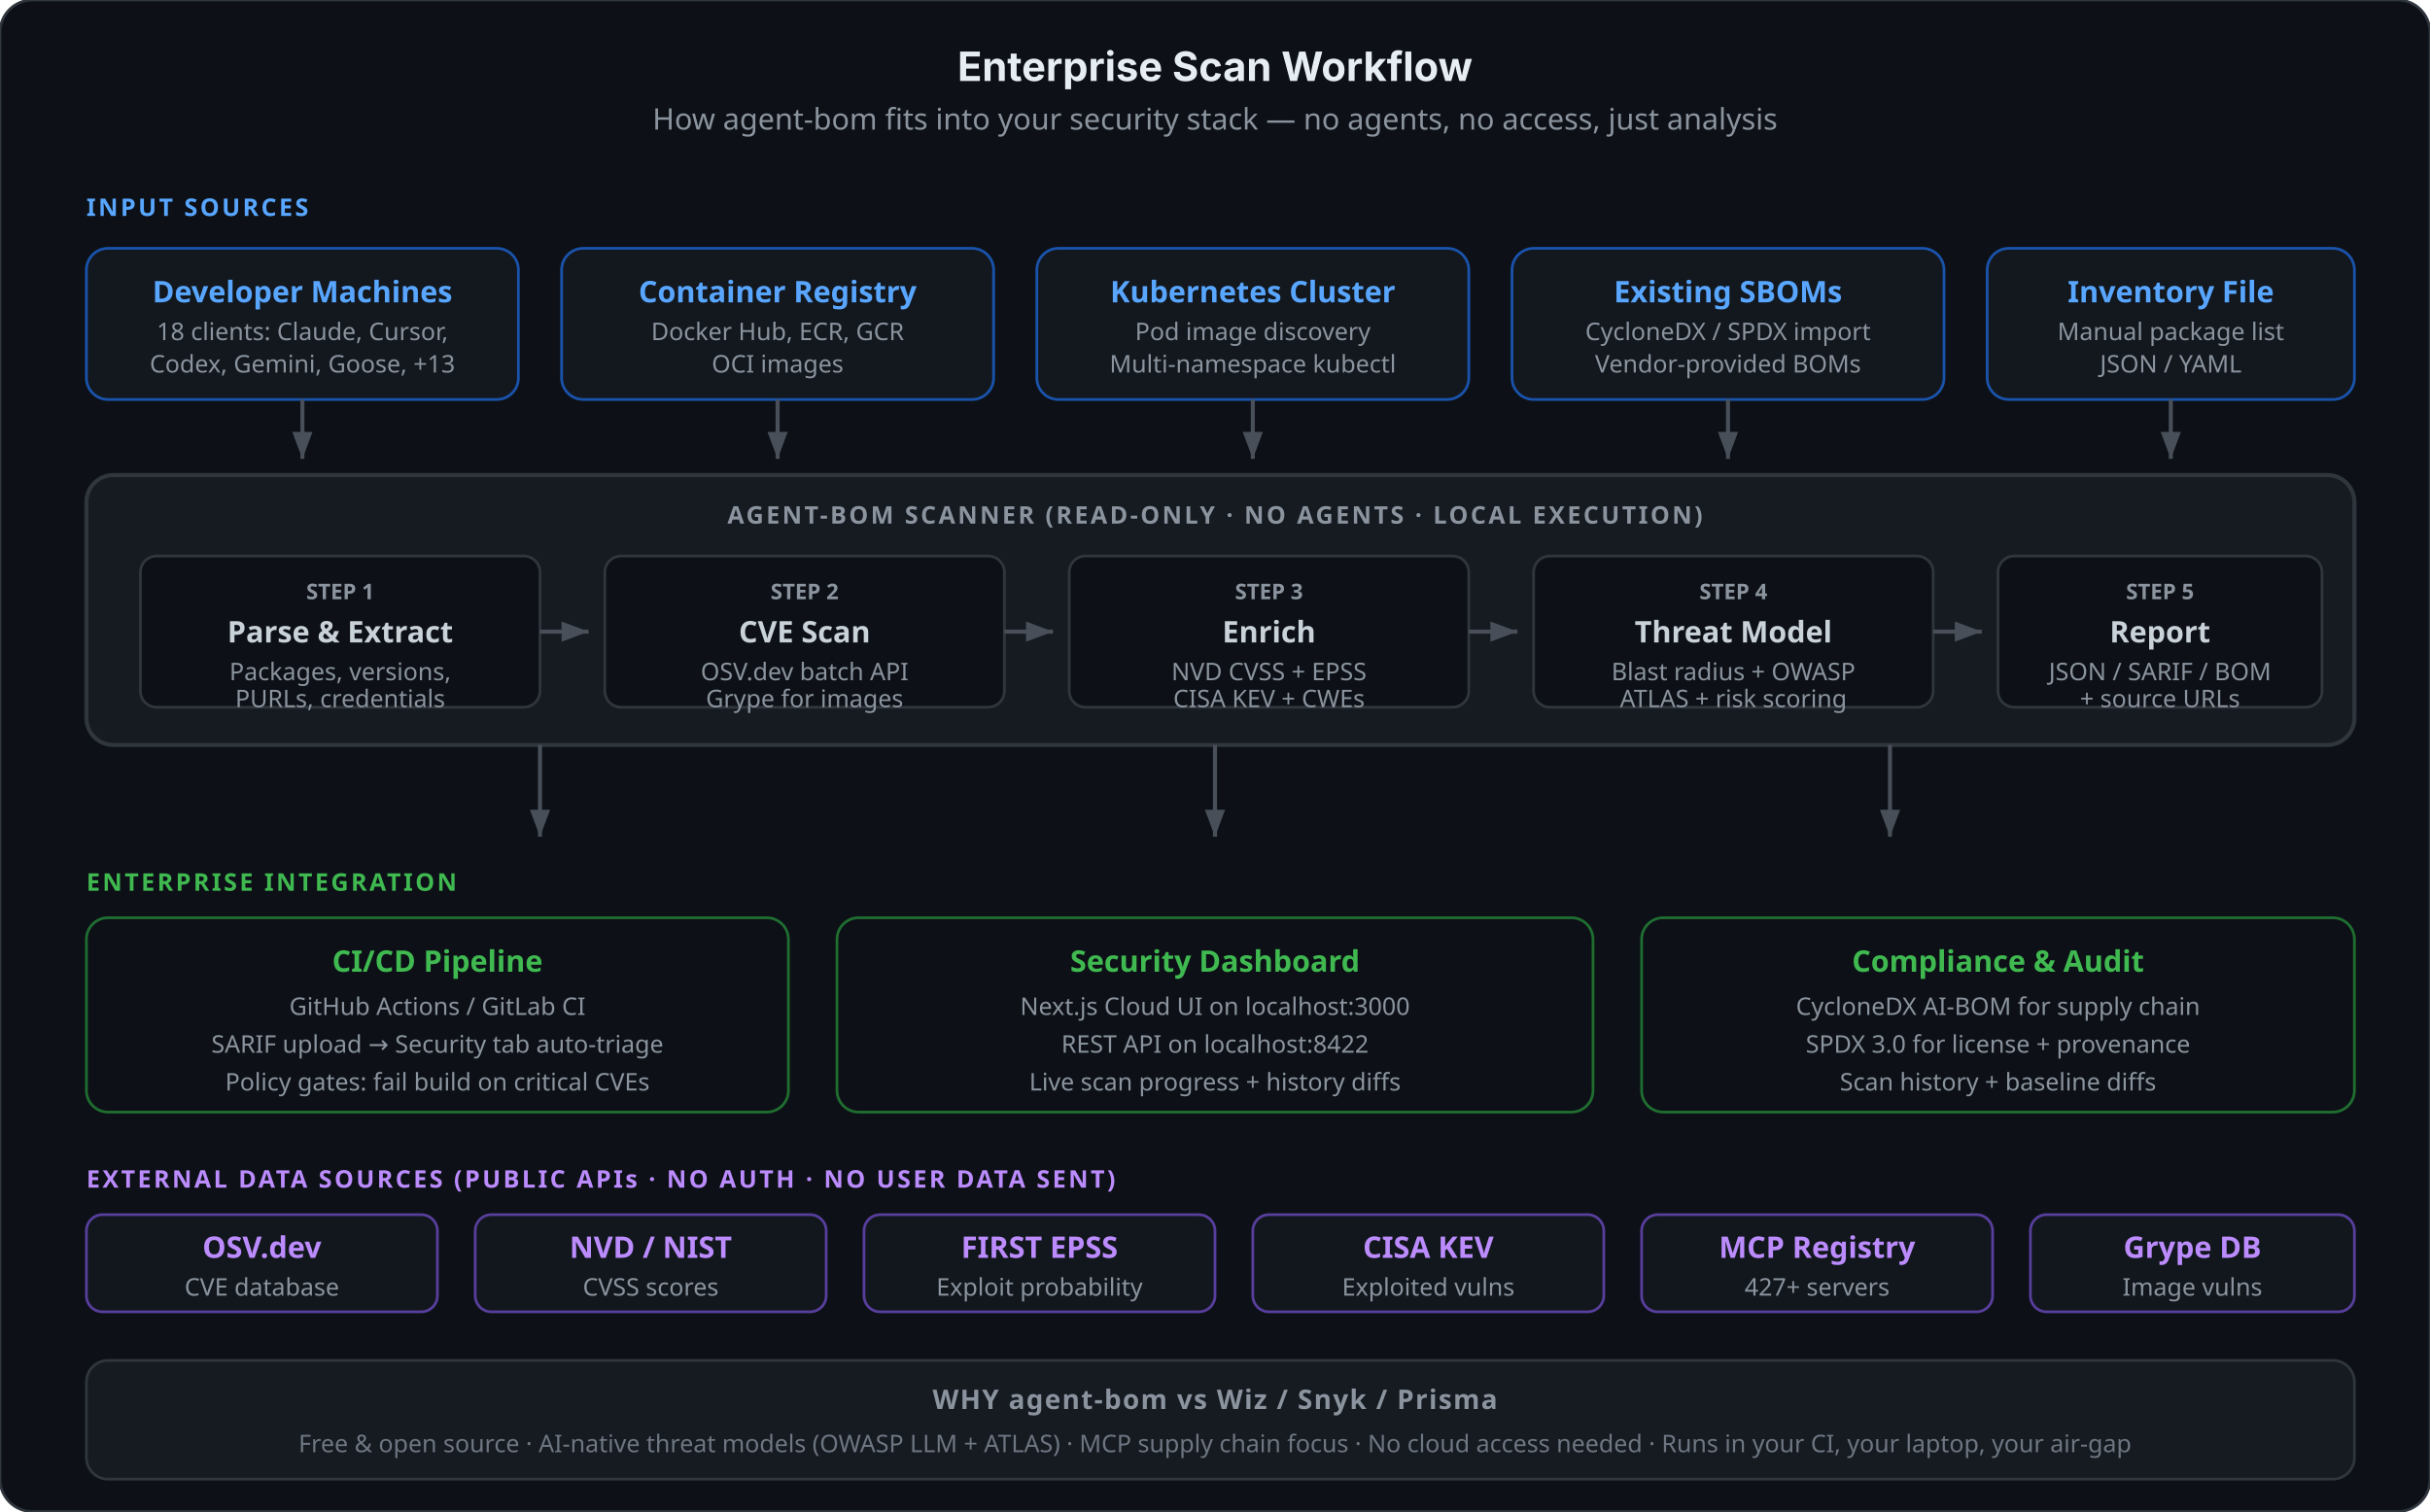
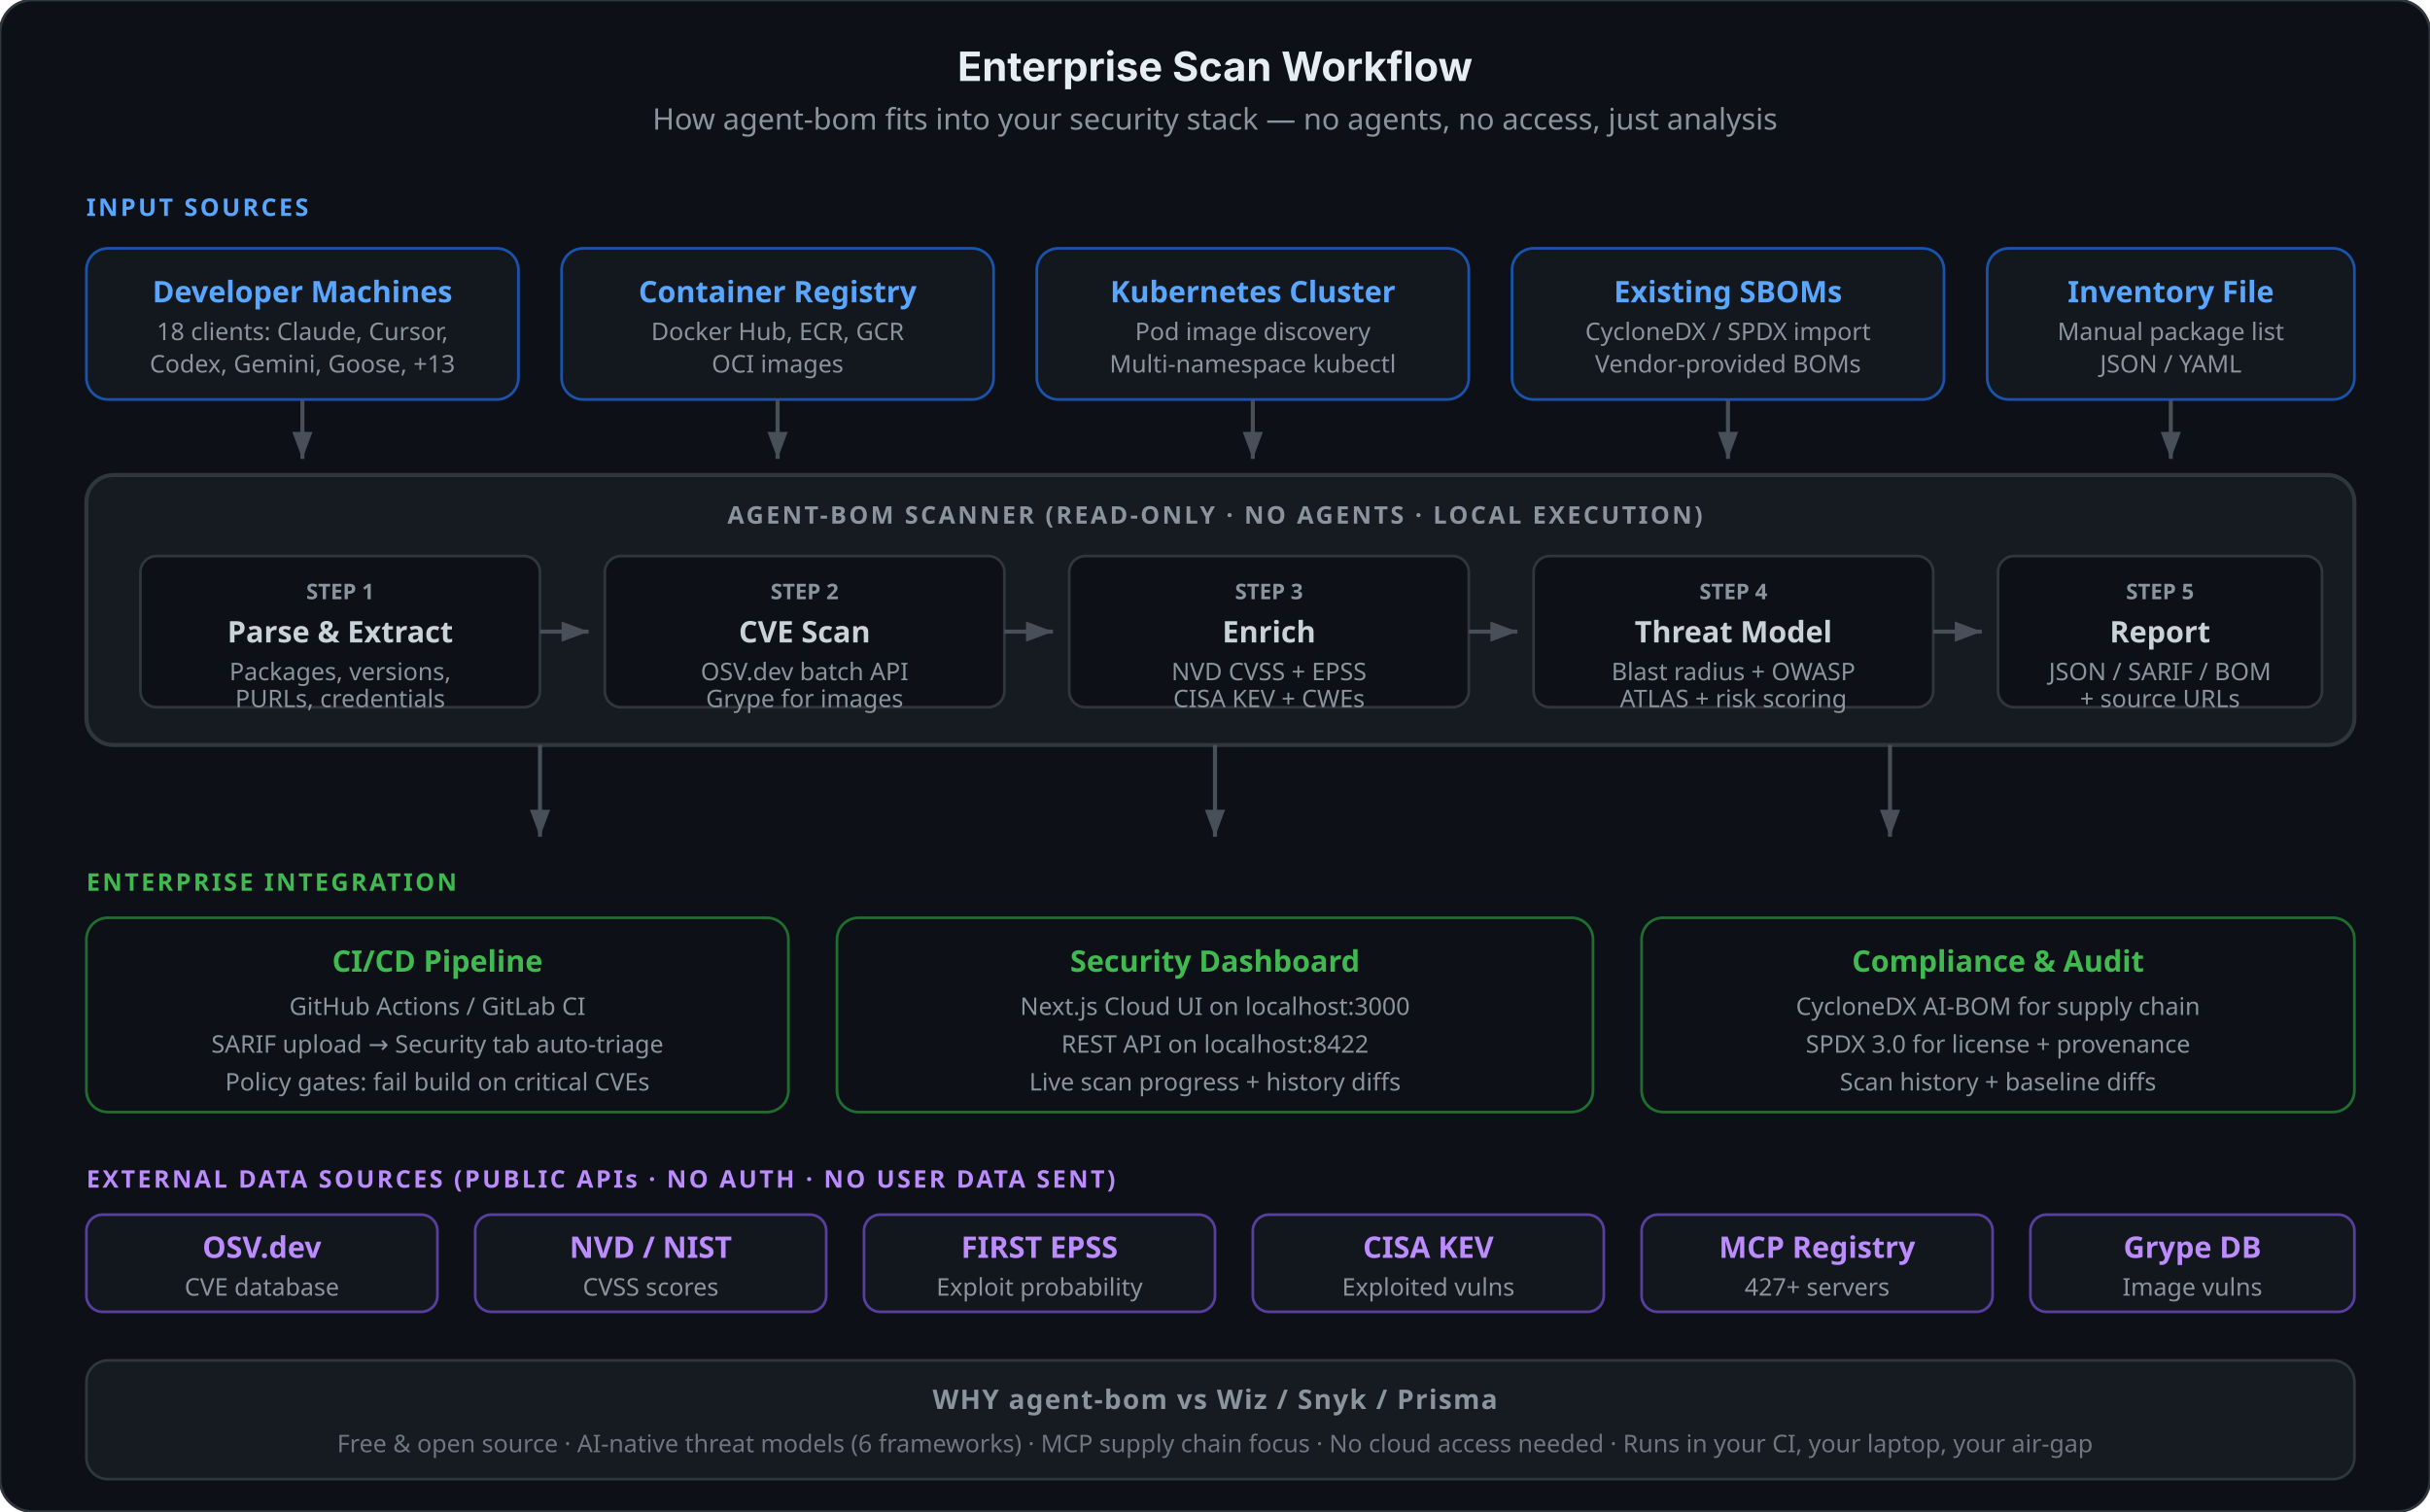
<svg xmlns="http://www.w3.org/2000/svg" viewBox="0 0 900 560" fill="none">
  <style>
    .title { font: 700 15px system-ui, -apple-system, sans-serif; fill: #e6edf3; }
    .subtitle { font: 400 11px system-ui, sans-serif; fill: #8b949e; }
    .phase { font: 700 9px system-ui, sans-serif; letter-spacing: 0.1em; }
    .label { font: 600 11px system-ui, sans-serif; }
    .sub { font: 400 9px system-ui, sans-serif; fill: #8b949e; }
    .badge { font: 600 8px system-ui, sans-serif; }
    .note { font: 400 9px system-ui, sans-serif; fill: #6e7681; }
    .arrow { stroke: #484f58; stroke-width: 1.5; fill: none; }
  </style>
  <defs>
    <marker id="a" viewBox="0 0 8 6" refX="8" refY="3" markerWidth="7" markerHeight="5" orient="auto">
      <path d="M0 0L8 3L0 6Z" fill="#484f58" />
    </marker>
  </defs>
  <rect width="900" height="560" rx="12" fill="#0d1117" stroke="#30363d" stroke-width="1" />
  <text x="450" y="30" text-anchor="middle" class="title">Enterprise Scan Workflow</text>
  <text x="450" y="48" text-anchor="middle" class="subtitle">How agent-bom fits into your security stack — no agents, no access, just analysis</text>
  <text x="32" y="80" class="phase" fill="#58a6ff">INPUT SOURCES</text>
  <rect x="32" y="92" width="160" height="56" rx="8" fill="#161b22" stroke="#1f6feb" stroke-width="1" opacity="0.7" />
  <text x="112" y="112" text-anchor="middle" class="label" fill="#58a6ff">Developer Machines</text>
  <text x="112" y="126" text-anchor="middle" class="sub">18 clients: Claude, Cursor,</text>
  <text x="112" y="138" text-anchor="middle" class="sub">Codex, Gemini, Goose, +13</text>
  <rect x="208" y="92" width="160" height="56" rx="8" fill="#161b22" stroke="#1f6feb" stroke-width="1" opacity="0.7" />
  <text x="288" y="112" text-anchor="middle" class="label" fill="#58a6ff">Container Registry</text>
  <text x="288" y="126" text-anchor="middle" class="sub">Docker Hub, ECR, GCR</text>
  <text x="288" y="138" text-anchor="middle" class="sub">OCI images</text>
  <rect x="384" y="92" width="160" height="56" rx="8" fill="#161b22" stroke="#1f6feb" stroke-width="1" opacity="0.7" />
  <text x="464" y="112" text-anchor="middle" class="label" fill="#58a6ff">Kubernetes Cluster</text>
  <text x="464" y="126" text-anchor="middle" class="sub">Pod image discovery</text>
  <text x="464" y="138" text-anchor="middle" class="sub">Multi-namespace kubectl</text>
  <rect x="560" y="92" width="160" height="56" rx="8" fill="#161b22" stroke="#1f6feb" stroke-width="1" opacity="0.7" />
  <text x="640" y="112" text-anchor="middle" class="label" fill="#58a6ff">Existing SBOMs</text>
  <text x="640" y="126" text-anchor="middle" class="sub">CycloneDX / SPDX import</text>
  <text x="640" y="138" text-anchor="middle" class="sub">Vendor-provided BOMs</text>
  <rect x="736" y="92" width="136" height="56" rx="8" fill="#161b22" stroke="#1f6feb" stroke-width="1" opacity="0.7" />
  <text x="804" y="112" text-anchor="middle" class="label" fill="#58a6ff">Inventory File</text>
  <text x="804" y="126" text-anchor="middle" class="sub">Manual package list</text>
  <text x="804" y="138" text-anchor="middle" class="sub">JSON / YAML</text>
  <line x1="112" y1="148" x2="112" y2="170" class="arrow" marker-end="url(#a)" />
  <line x1="288" y1="148" x2="288" y2="170" class="arrow" marker-end="url(#a)" />
  <line x1="464" y1="148" x2="464" y2="170" class="arrow" marker-end="url(#a)" />
  <line x1="640" y1="148" x2="640" y2="170" class="arrow" marker-end="url(#a)" />
  <line x1="804" y1="148" x2="804" y2="170" class="arrow" marker-end="url(#a)" />
  <rect x="32" y="176" width="840" height="100" rx="10" fill="#161b22" stroke="#30363d" stroke-width="1.5" />
  <text x="450" y="194" text-anchor="middle" class="phase" fill="#8b949e">AGENT-BOM SCANNER (READ-ONLY · NO AGENTS · LOCAL EXECUTION)</text>
  <rect x="52" y="206" width="148" height="56" rx="6" fill="#0d1117" stroke="#30363d" stroke-width="1" />
  <text x="126" y="222" text-anchor="middle" class="badge" fill="#8b949e">STEP 1</text>
  <text x="126" y="238" text-anchor="middle" class="label" fill="#c9d1d9">Parse &amp; Extract</text>
  <text x="126" y="252" text-anchor="middle" class="sub">Packages, versions,</text>
  <text x="126" y="262" text-anchor="middle" class="sub">PURLs, credentials</text>
  <line x1="200" y1="234" x2="218" y2="234" class="arrow" marker-end="url(#a)" />
  <rect x="224" y="206" width="148" height="56" rx="6" fill="#0d1117" stroke="#30363d" stroke-width="1" />
  <text x="298" y="222" text-anchor="middle" class="badge" fill="#8b949e">STEP 2</text>
  <text x="298" y="238" text-anchor="middle" class="label" fill="#c9d1d9">CVE Scan</text>
  <text x="298" y="252" text-anchor="middle" class="sub">OSV.dev batch API</text>
  <text x="298" y="262" text-anchor="middle" class="sub">Grype for images</text>
  <line x1="372" y1="234" x2="390" y2="234" class="arrow" marker-end="url(#a)" />
  <rect x="396" y="206" width="148" height="56" rx="6" fill="#0d1117" stroke="#30363d" stroke-width="1" />
  <text x="470" y="222" text-anchor="middle" class="badge" fill="#8b949e">STEP 3</text>
  <text x="470" y="238" text-anchor="middle" class="label" fill="#c9d1d9">Enrich</text>
  <text x="470" y="252" text-anchor="middle" class="sub">NVD CVSS + EPSS</text>
  <text x="470" y="262" text-anchor="middle" class="sub">CISA KEV + CWEs</text>
  <line x1="544" y1="234" x2="562" y2="234" class="arrow" marker-end="url(#a)" />
  <rect x="568" y="206" width="148" height="56" rx="6" fill="#0d1117" stroke="#30363d" stroke-width="1" />
  <text x="642" y="222" text-anchor="middle" class="badge" fill="#8b949e">STEP 4</text>
  <text x="642" y="238" text-anchor="middle" class="label" fill="#c9d1d9">Threat Model</text>
  <text x="642" y="252" text-anchor="middle" class="sub">Blast radius + OWASP</text>
  <text x="642" y="262" text-anchor="middle" class="sub">ATLAS + risk scoring</text>
  <line x1="716" y1="234" x2="734" y2="234" class="arrow" marker-end="url(#a)" />
  <rect x="740" y="206" width="120" height="56" rx="6" fill="#0d1117" stroke="#30363d" stroke-width="1" />
  <text x="800" y="222" text-anchor="middle" class="badge" fill="#8b949e">STEP 5</text>
  <text x="800" y="238" text-anchor="middle" class="label" fill="#c9d1d9">Report</text>
  <text x="800" y="252" text-anchor="middle" class="sub">JSON / SARIF / BOM</text>
  <text x="800" y="262" text-anchor="middle" class="sub">+ source URLs</text>
  <line x1="200" y1="276" x2="200" y2="310" class="arrow" marker-end="url(#a)" />
  <line x1="450" y1="276" x2="450" y2="310" class="arrow" marker-end="url(#a)" />
  <line x1="700" y1="276" x2="700" y2="310" class="arrow" marker-end="url(#a)" />
  <text x="32" y="330" class="phase" fill="#3fb950">ENTERPRISE INTEGRATION</text>
  <rect x="32" y="340" width="260" height="72" rx="8" fill="#0d1117" stroke="#238636" stroke-width="1" opacity="0.8" />
  <text x="162" y="360" text-anchor="middle" class="label" fill="#3fb950">CI/CD Pipeline</text>
  <text x="162" y="376" text-anchor="middle" class="sub">GitHub Actions / GitLab CI</text>
  <text x="162" y="390" text-anchor="middle" class="sub">SARIF upload → Security tab auto-triage</text>
  <text x="162" y="404" text-anchor="middle" class="sub">Policy gates: fail build on critical CVEs</text>
  <rect x="310" y="340" width="280" height="72" rx="8" fill="#0d1117" stroke="#238636" stroke-width="1" opacity="0.8" />
  <text x="450" y="360" text-anchor="middle" class="label" fill="#3fb950">Security Dashboard</text>
  <text x="450" y="376" text-anchor="middle" class="sub">Next.js Cloud UI on localhost:3000</text>
  <text x="450" y="390" text-anchor="middle" class="sub">REST API on localhost:8422</text>
  <text x="450" y="404" text-anchor="middle" class="sub">Live scan progress + history diffs</text>
  <rect x="608" y="340" width="264" height="72" rx="8" fill="#0d1117" stroke="#238636" stroke-width="1" opacity="0.8" />
  <text x="740" y="360" text-anchor="middle" class="label" fill="#3fb950">Compliance &amp; Audit</text>
  <text x="740" y="376" text-anchor="middle" class="sub">CycloneDX AI-BOM for supply chain</text>
  <text x="740" y="390" text-anchor="middle" class="sub">SPDX 3.0 for license + provenance</text>
  <text x="740" y="404" text-anchor="middle" class="sub">Scan history + baseline diffs</text>
  <text x="32" y="440" class="phase" fill="#bc8cff">EXTERNAL DATA SOURCES (PUBLIC APIs · NO AUTH · NO USER DATA SENT)</text>
  <rect x="32" y="450" width="130" height="36" rx="6" fill="#161b22" stroke="#8b5cf6" stroke-width="1" opacity="0.6" />
  <text x="97" y="466" text-anchor="middle" class="label" fill="#bc8cff">OSV.dev</text>
  <text x="97" y="480" text-anchor="middle" class="sub">CVE database</text>
  <rect x="176" y="450" width="130" height="36" rx="6" fill="#161b22" stroke="#8b5cf6" stroke-width="1" opacity="0.6" />
  <text x="241" y="466" text-anchor="middle" class="label" fill="#bc8cff">NVD / NIST</text>
  <text x="241" y="480" text-anchor="middle" class="sub">CVSS scores</text>
  <rect x="320" y="450" width="130" height="36" rx="6" fill="#161b22" stroke="#8b5cf6" stroke-width="1" opacity="0.6" />
  <text x="385" y="466" text-anchor="middle" class="label" fill="#bc8cff">FIRST EPSS</text>
  <text x="385" y="480" text-anchor="middle" class="sub">Exploit probability</text>
  <rect x="464" y="450" width="130" height="36" rx="6" fill="#161b22" stroke="#8b5cf6" stroke-width="1" opacity="0.6" />
  <text x="529" y="466" text-anchor="middle" class="label" fill="#bc8cff">CISA KEV</text>
  <text x="529" y="480" text-anchor="middle" class="sub">Exploited vulns</text>
  <rect x="608" y="450" width="130" height="36" rx="6" fill="#161b22" stroke="#8b5cf6" stroke-width="1" opacity="0.6" />
  <text x="673" y="466" text-anchor="middle" class="label" fill="#bc8cff">MCP Registry</text>
  <text x="673" y="480" text-anchor="middle" class="sub">427+ servers</text>
  <rect x="752" y="450" width="120" height="36" rx="6" fill="#161b22" stroke="#8b5cf6" stroke-width="1" opacity="0.6" />
  <text x="812" y="466" text-anchor="middle" class="label" fill="#bc8cff">Grype DB</text>
  <text x="812" y="480" text-anchor="middle" class="sub">Image vulns</text>
  <rect x="32" y="504" width="840" height="44" rx="8" fill="#161b22" stroke="#30363d" stroke-width="1" />
  <text x="450" y="522" text-anchor="middle" font-family="system-ui, sans-serif" font-size="10" font-weight="700" fill="#8b949e" letter-spacing="0.05em">WHY agent-bom vs Wiz / Snyk / Prisma</text>
-   <text x="450" y="538" text-anchor="middle" class="note">Free &amp; open source  ·  AI-native threat models (OWASP LLM + ATLAS)  ·  MCP supply chain focus  ·  No cloud access needed  ·  Runs in your CI, your laptop, your air-gap</text>
+   <text x="450" y="538" text-anchor="middle" class="note">Free &amp; open source  ·  AI-native threat models (6 frameworks)  ·  MCP supply chain focus  ·  No cloud access needed  ·  Runs in your CI, your laptop, your air-gap</text>
</svg>
